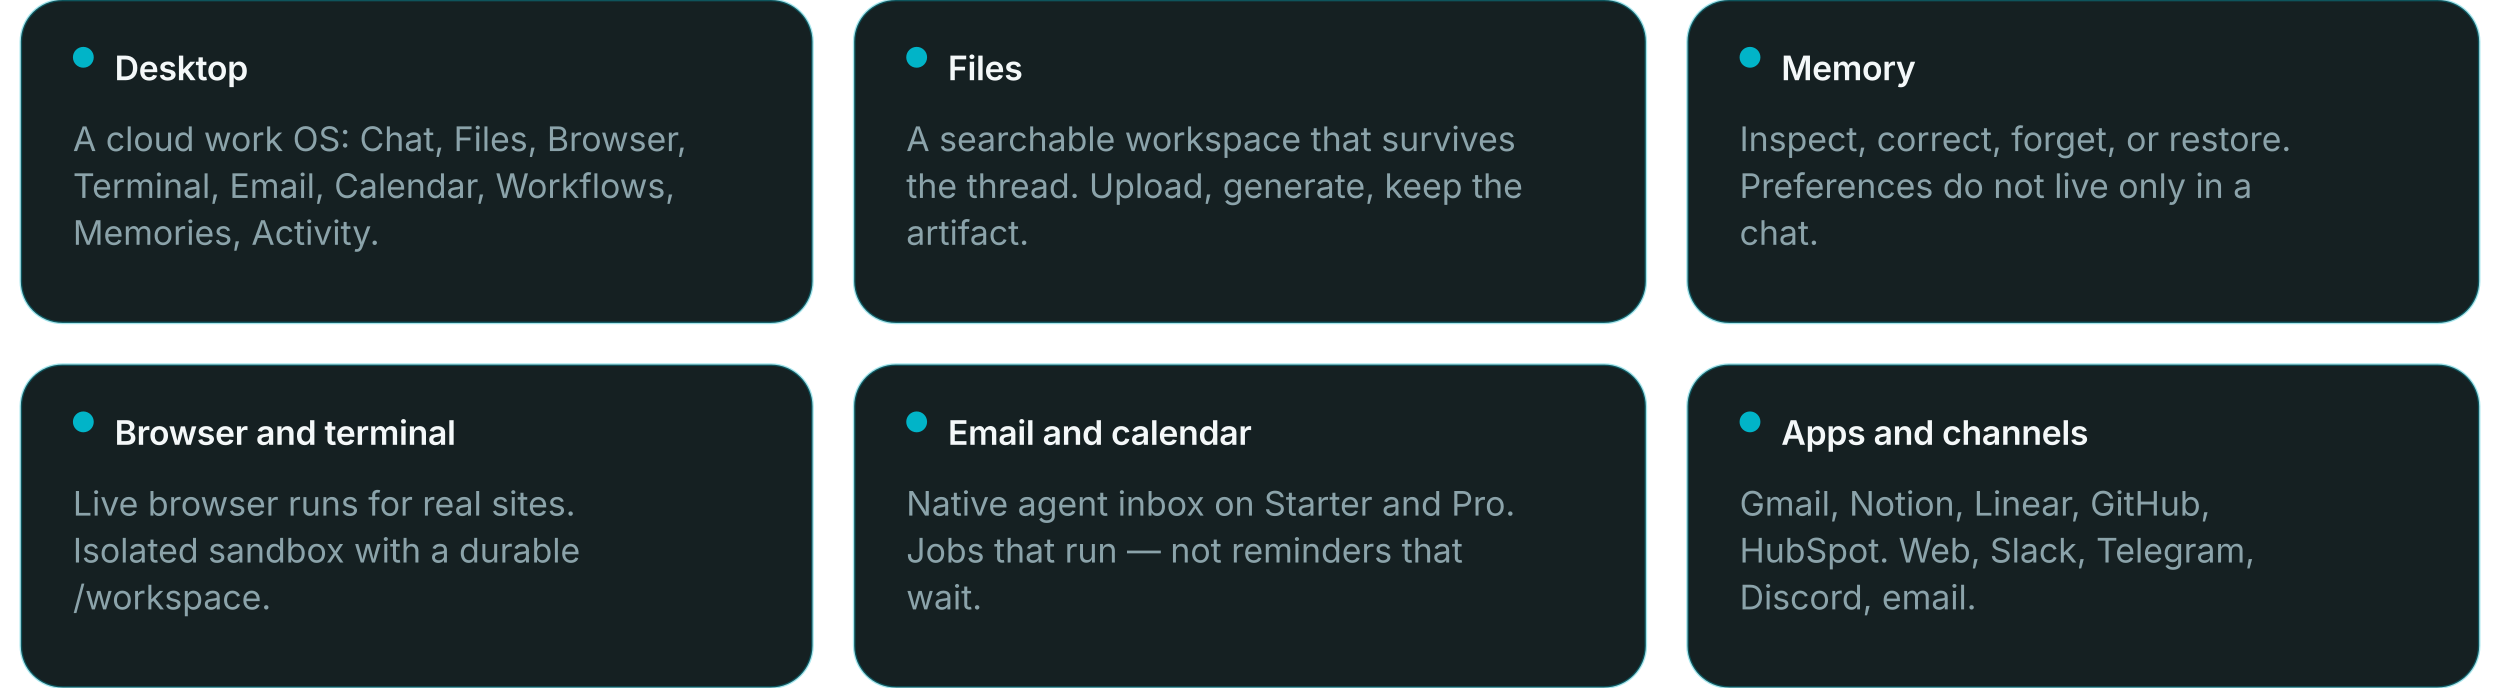
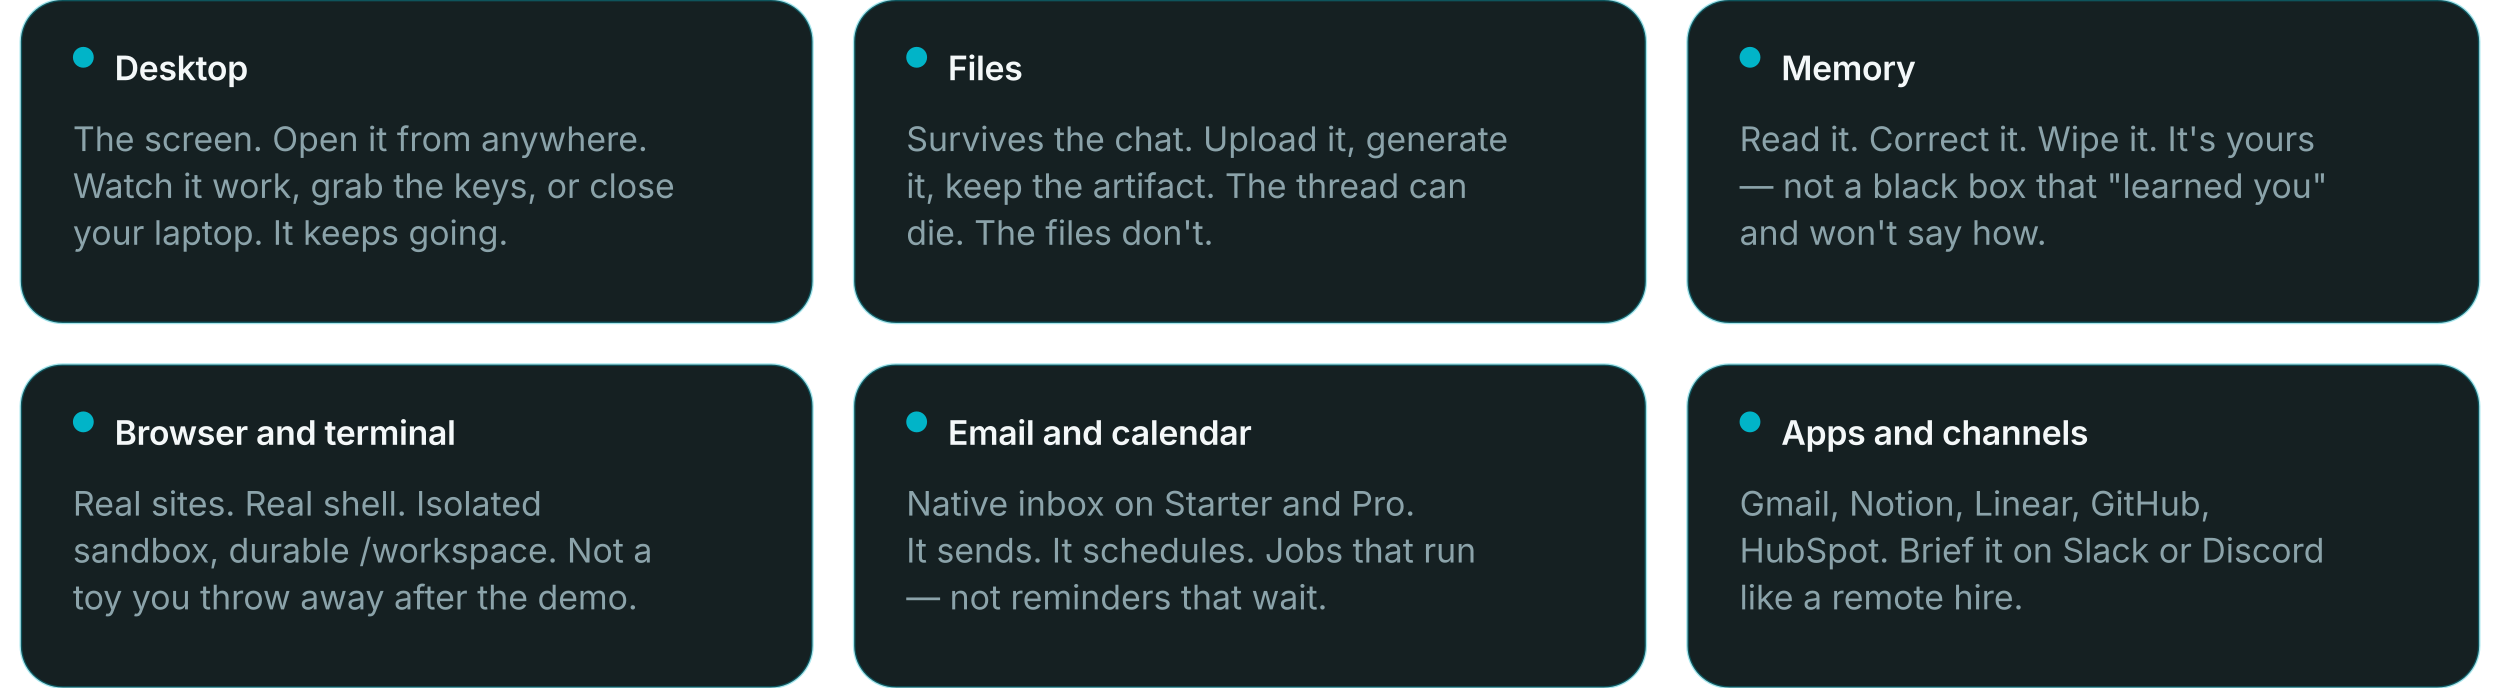
<svg xmlns="http://www.w3.org/2000/svg" width="960" height="264" viewBox="0 0 960 264" role="img" aria-label="The Construct workstation">
  <g transform="translate(8.0,0)">
    <rect width="304" height="124" rx="16" fill="#152022" stroke="#01b4c8" stroke-opacity="0.35" />
    <rect x="20" y="18" width="8" height="8" rx="4" fill="#01b4c8" />
    <text x="36" y="26" dominant-baseline="middle" font-family="-apple-system, BlinkMacSystemFont, 'Segoe UI', system-ui, sans-serif" font-size="13" font-weight="600" letter-spacing="-0.01em" fill="#F4F8F9">Desktop</text>
-     <text x="20" y="58" font-family="-apple-system, BlinkMacSystemFont, 'Segoe UI', system-ui, sans-serif" font-size="13" fill="#8BA3AA">A cloud work OS: Chat, Files, Browser,</text>
-     <text x="20" y="76" font-family="-apple-system, BlinkMacSystemFont, 'Segoe UI', system-ui, sans-serif" font-size="13" fill="#8BA3AA">Terminal, Email, Calendar, Workflows,</text>
-     <text x="20" y="94" font-family="-apple-system, BlinkMacSystemFont, 'Segoe UI', system-ui, sans-serif" font-size="13" fill="#8BA3AA">Memories, Activity.</text>
+     <text x="20" y="58" font-family="-apple-system, BlinkMacSystemFont, 'Segoe UI', system-ui, sans-serif" font-size="13" fill="#8BA3AA">The screen. Open it from anywhere.</text>
+     <text x="20" y="76" font-family="-apple-system, BlinkMacSystemFont, 'Segoe UI', system-ui, sans-serif" font-size="13" fill="#8BA3AA">Watch it work, grab the keys, or close</text>
+     <text x="20" y="94" font-family="-apple-system, BlinkMacSystemFont, 'Segoe UI', system-ui, sans-serif" font-size="13" fill="#8BA3AA">your laptop. It keeps going.</text>
  </g>
  <g transform="translate(328.0,0)">
    <rect width="304" height="124" rx="16" fill="#152022" stroke="#01b4c8" stroke-opacity="0.35" />
    <rect x="20" y="18" width="8" height="8" rx="4" fill="#01b4c8" />
    <text x="36" y="26" dominant-baseline="middle" font-family="-apple-system, BlinkMacSystemFont, 'Segoe UI', system-ui, sans-serif" font-size="13" font-weight="600" letter-spacing="-0.01em" fill="#F4F8F9">Files</text>
-     <text x="20" y="58" font-family="-apple-system, BlinkMacSystemFont, 'Segoe UI', system-ui, sans-serif" font-size="13" fill="#8BA3AA">A searchable workspace that survives</text>
-     <text x="20" y="76" font-family="-apple-system, BlinkMacSystemFont, 'Segoe UI', system-ui, sans-serif" font-size="13" fill="#8BA3AA">the thread. Upload, generate, keep the</text>
-     <text x="20" y="94" font-family="-apple-system, BlinkMacSystemFont, 'Segoe UI', system-ui, sans-serif" font-size="13" fill="#8BA3AA">artifact.</text>
+     <text x="20" y="58" font-family="-apple-system, BlinkMacSystemFont, 'Segoe UI', system-ui, sans-serif" font-size="13" fill="#8BA3AA">Survives the chat. Upload it, generate</text>
+     <text x="20" y="76" font-family="-apple-system, BlinkMacSystemFont, 'Segoe UI', system-ui, sans-serif" font-size="13" fill="#8BA3AA">it, keep the artifact. The thread can</text>
+     <text x="20" y="94" font-family="-apple-system, BlinkMacSystemFont, 'Segoe UI', system-ui, sans-serif" font-size="13" fill="#8BA3AA">die. The files don't.</text>
  </g>
  <g transform="translate(648.0,0)">
    <rect width="304" height="124" rx="16" fill="#152022" stroke="#01b4c8" stroke-opacity="0.35" />
    <rect x="20" y="18" width="8" height="8" rx="4" fill="#01b4c8" />
    <text x="36" y="26" dominant-baseline="middle" font-family="-apple-system, BlinkMacSystemFont, 'Segoe UI', system-ui, sans-serif" font-size="13" font-weight="600" letter-spacing="-0.01em" fill="#F4F8F9">Memory</text>
-     <text x="20" y="58" font-family="-apple-system, BlinkMacSystemFont, 'Segoe UI', system-ui, sans-serif" font-size="13" fill="#8BA3AA">Inspect, correct, forget, or restore.</text>
-     <text x="20" y="76" font-family="-apple-system, BlinkMacSystemFont, 'Segoe UI', system-ui, sans-serif" font-size="13" fill="#8BA3AA">Preferences do not live only in a</text>
-     <text x="20" y="94" font-family="-apple-system, BlinkMacSystemFont, 'Segoe UI', system-ui, sans-serif" font-size="13" fill="#8BA3AA">chat.</text>
+     <text x="20" y="58" font-family="-apple-system, BlinkMacSystemFont, 'Segoe UI', system-ui, sans-serif" font-size="13" fill="#8BA3AA">Read it. Correct it. Wipe it. It's yours</text>
+     <text x="20" y="76" font-family="-apple-system, BlinkMacSystemFont, 'Segoe UI', system-ui, sans-serif" font-size="13" fill="#8BA3AA">— not a black box that "learned you"</text>
+     <text x="20" y="94" font-family="-apple-system, BlinkMacSystemFont, 'Segoe UI', system-ui, sans-serif" font-size="13" fill="#8BA3AA">and won't say how.</text>
  </g>
  <g transform="translate(8.0,140)">
    <rect width="304" height="124" rx="16" fill="#152022" stroke="#01b4c8" stroke-opacity="0.35" />
    <rect x="20" y="18" width="8" height="8" rx="4" fill="#01b4c8" />
    <text x="36" y="26" dominant-baseline="middle" font-family="-apple-system, BlinkMacSystemFont, 'Segoe UI', system-ui, sans-serif" font-size="13" font-weight="600" letter-spacing="-0.01em" fill="#F4F8F9">Browser and terminal</text>
-     <text x="20" y="58" font-family="-apple-system, BlinkMacSystemFont, 'Segoe UI', system-ui, sans-serif" font-size="13" fill="#8BA3AA">Live browser runs for real sites.</text>
-     <text x="20" y="76" font-family="-apple-system, BlinkMacSystemFont, 'Segoe UI', system-ui, sans-serif" font-size="13" fill="#8BA3AA">Isolated sandbox with a durable</text>
-     <text x="20" y="94" font-family="-apple-system, BlinkMacSystemFont, 'Segoe UI', system-ui, sans-serif" font-size="13" fill="#8BA3AA">/workspace.</text>
+     <text x="20" y="58" font-family="-apple-system, BlinkMacSystemFont, 'Segoe UI', system-ui, sans-serif" font-size="13" fill="#8BA3AA">Real sites. Real shell. Isolated</text>
+     <text x="20" y="76" font-family="-apple-system, BlinkMacSystemFont, 'Segoe UI', system-ui, sans-serif" font-size="13" fill="#8BA3AA">sandbox, durable /workspace. Not a</text>
+     <text x="20" y="94" font-family="-apple-system, BlinkMacSystemFont, 'Segoe UI', system-ui, sans-serif" font-size="13" fill="#8BA3AA">toy you throw away after the demo.</text>
  </g>
  <g transform="translate(328.0,140)">
    <rect width="304" height="124" rx="16" fill="#152022" stroke="#01b4c8" stroke-opacity="0.35" />
    <rect x="20" y="18" width="8" height="8" rx="4" fill="#01b4c8" />
    <text x="36" y="26" dominant-baseline="middle" font-family="-apple-system, BlinkMacSystemFont, 'Segoe UI', system-ui, sans-serif" font-size="13" font-weight="600" letter-spacing="-0.01em" fill="#F4F8F9">Email and calendar</text>
-     <text x="20" y="58" font-family="-apple-system, BlinkMacSystemFont, 'Segoe UI', system-ui, sans-serif" font-size="13" fill="#8BA3AA">Native agent inbox on Starter and Pro.</text>
-     <text x="20" y="76" font-family="-apple-system, BlinkMacSystemFont, 'Segoe UI', system-ui, sans-serif" font-size="13" fill="#8BA3AA">Jobs that run — not reminders that</text>
-     <text x="20" y="94" font-family="-apple-system, BlinkMacSystemFont, 'Segoe UI', system-ui, sans-serif" font-size="13" fill="#8BA3AA">wait.</text>
+     <text x="20" y="58" font-family="-apple-system, BlinkMacSystemFont, 'Segoe UI', system-ui, sans-serif" font-size="13" fill="#8BA3AA">Native inbox on Starter and Pro.</text>
+     <text x="20" y="76" font-family="-apple-system, BlinkMacSystemFont, 'Segoe UI', system-ui, sans-serif" font-size="13" fill="#8BA3AA">It sends. It schedules. Jobs that run</text>
+     <text x="20" y="94" font-family="-apple-system, BlinkMacSystemFont, 'Segoe UI', system-ui, sans-serif" font-size="13" fill="#8BA3AA">— not reminders that wait.</text>
  </g>
  <g transform="translate(648.0,140)">
    <rect width="304" height="124" rx="16" fill="#152022" stroke="#01b4c8" stroke-opacity="0.35" />
    <rect x="20" y="18" width="8" height="8" rx="4" fill="#01b4c8" />
    <text x="36" y="26" dominant-baseline="middle" font-family="-apple-system, BlinkMacSystemFont, 'Segoe UI', system-ui, sans-serif" font-size="13" font-weight="600" letter-spacing="-0.01em" fill="#F4F8F9">Apps and channels</text>
    <text x="20" y="58" font-family="-apple-system, BlinkMacSystemFont, 'Segoe UI', system-ui, sans-serif" font-size="13" fill="#8BA3AA">Gmail, Notion, Linear, GitHub,</text>
-     <text x="20" y="76" font-family="-apple-system, BlinkMacSystemFont, 'Segoe UI', system-ui, sans-serif" font-size="13" fill="#8BA3AA">HubSpot. Web, Slack, Telegram,</text>
-     <text x="20" y="94" font-family="-apple-system, BlinkMacSystemFont, 'Segoe UI', system-ui, sans-serif" font-size="13" fill="#8BA3AA">Discord, email.</text>
+     <text x="20" y="76" font-family="-apple-system, BlinkMacSystemFont, 'Segoe UI', system-ui, sans-serif" font-size="13" fill="#8BA3AA">HubSpot. Brief it on Slack or Discord</text>
+     <text x="20" y="94" font-family="-apple-system, BlinkMacSystemFont, 'Segoe UI', system-ui, sans-serif" font-size="13" fill="#8BA3AA">like a remote hire.</text>
  </g>
</svg>
